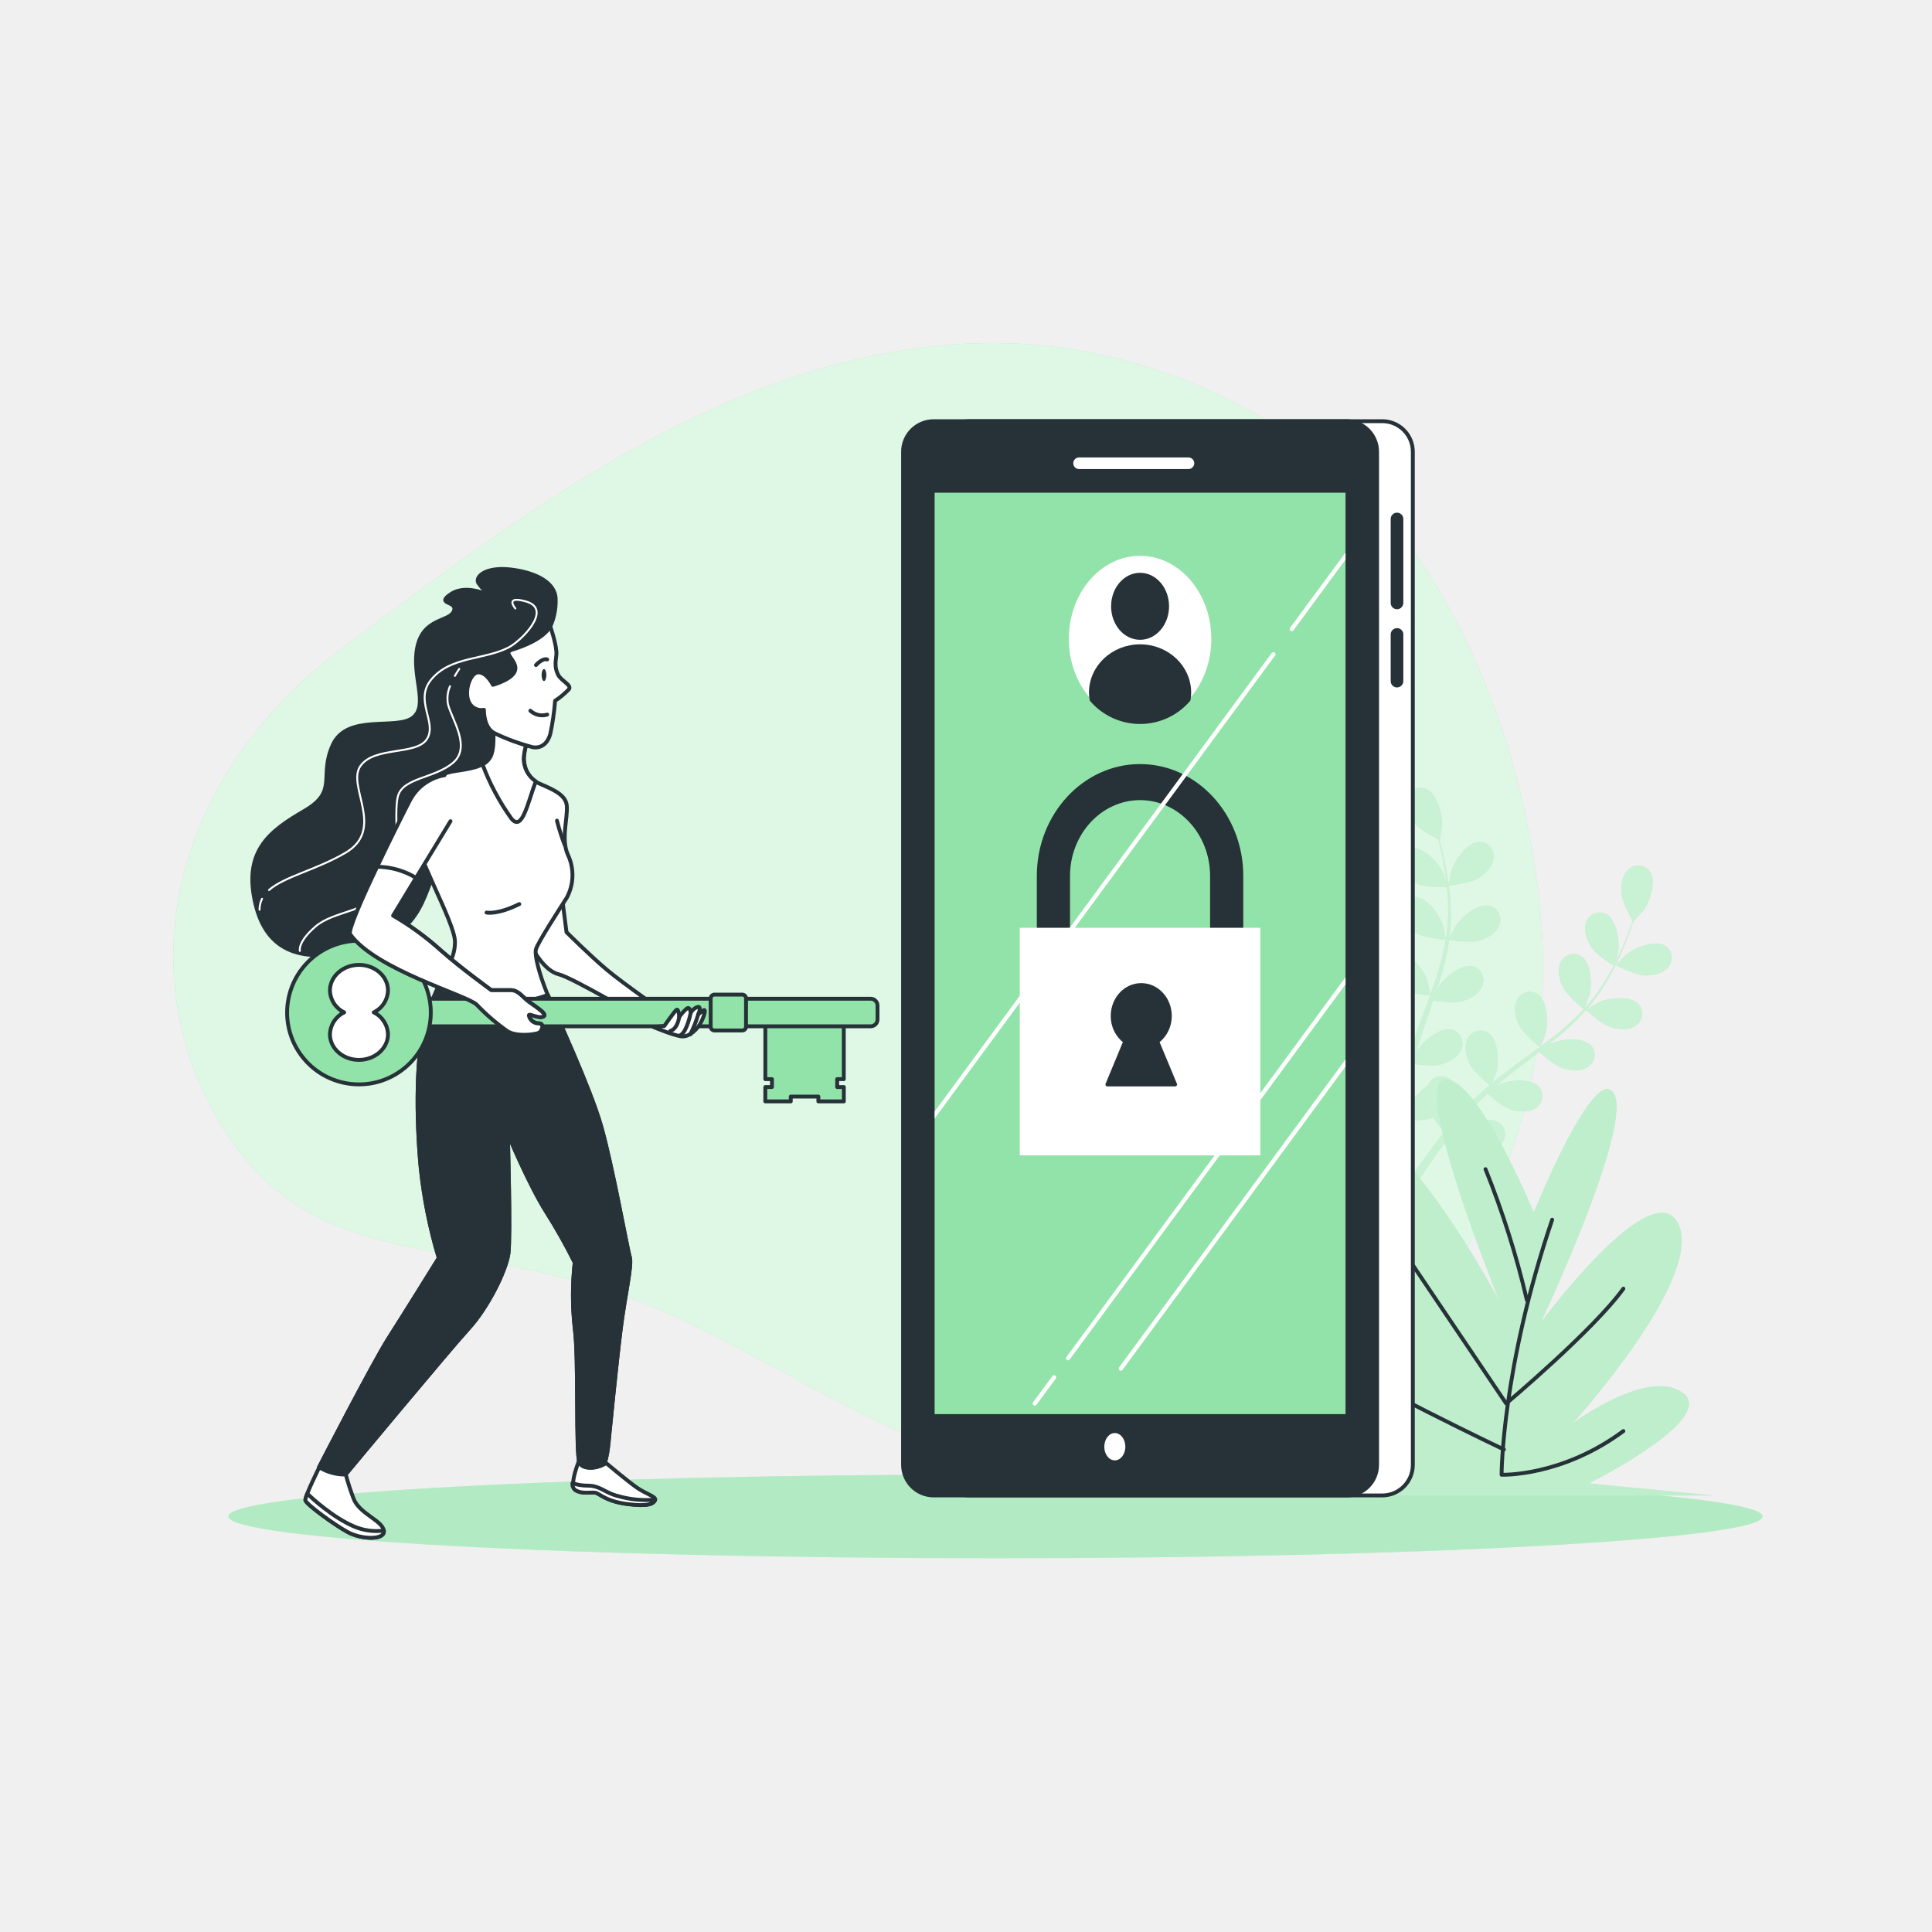
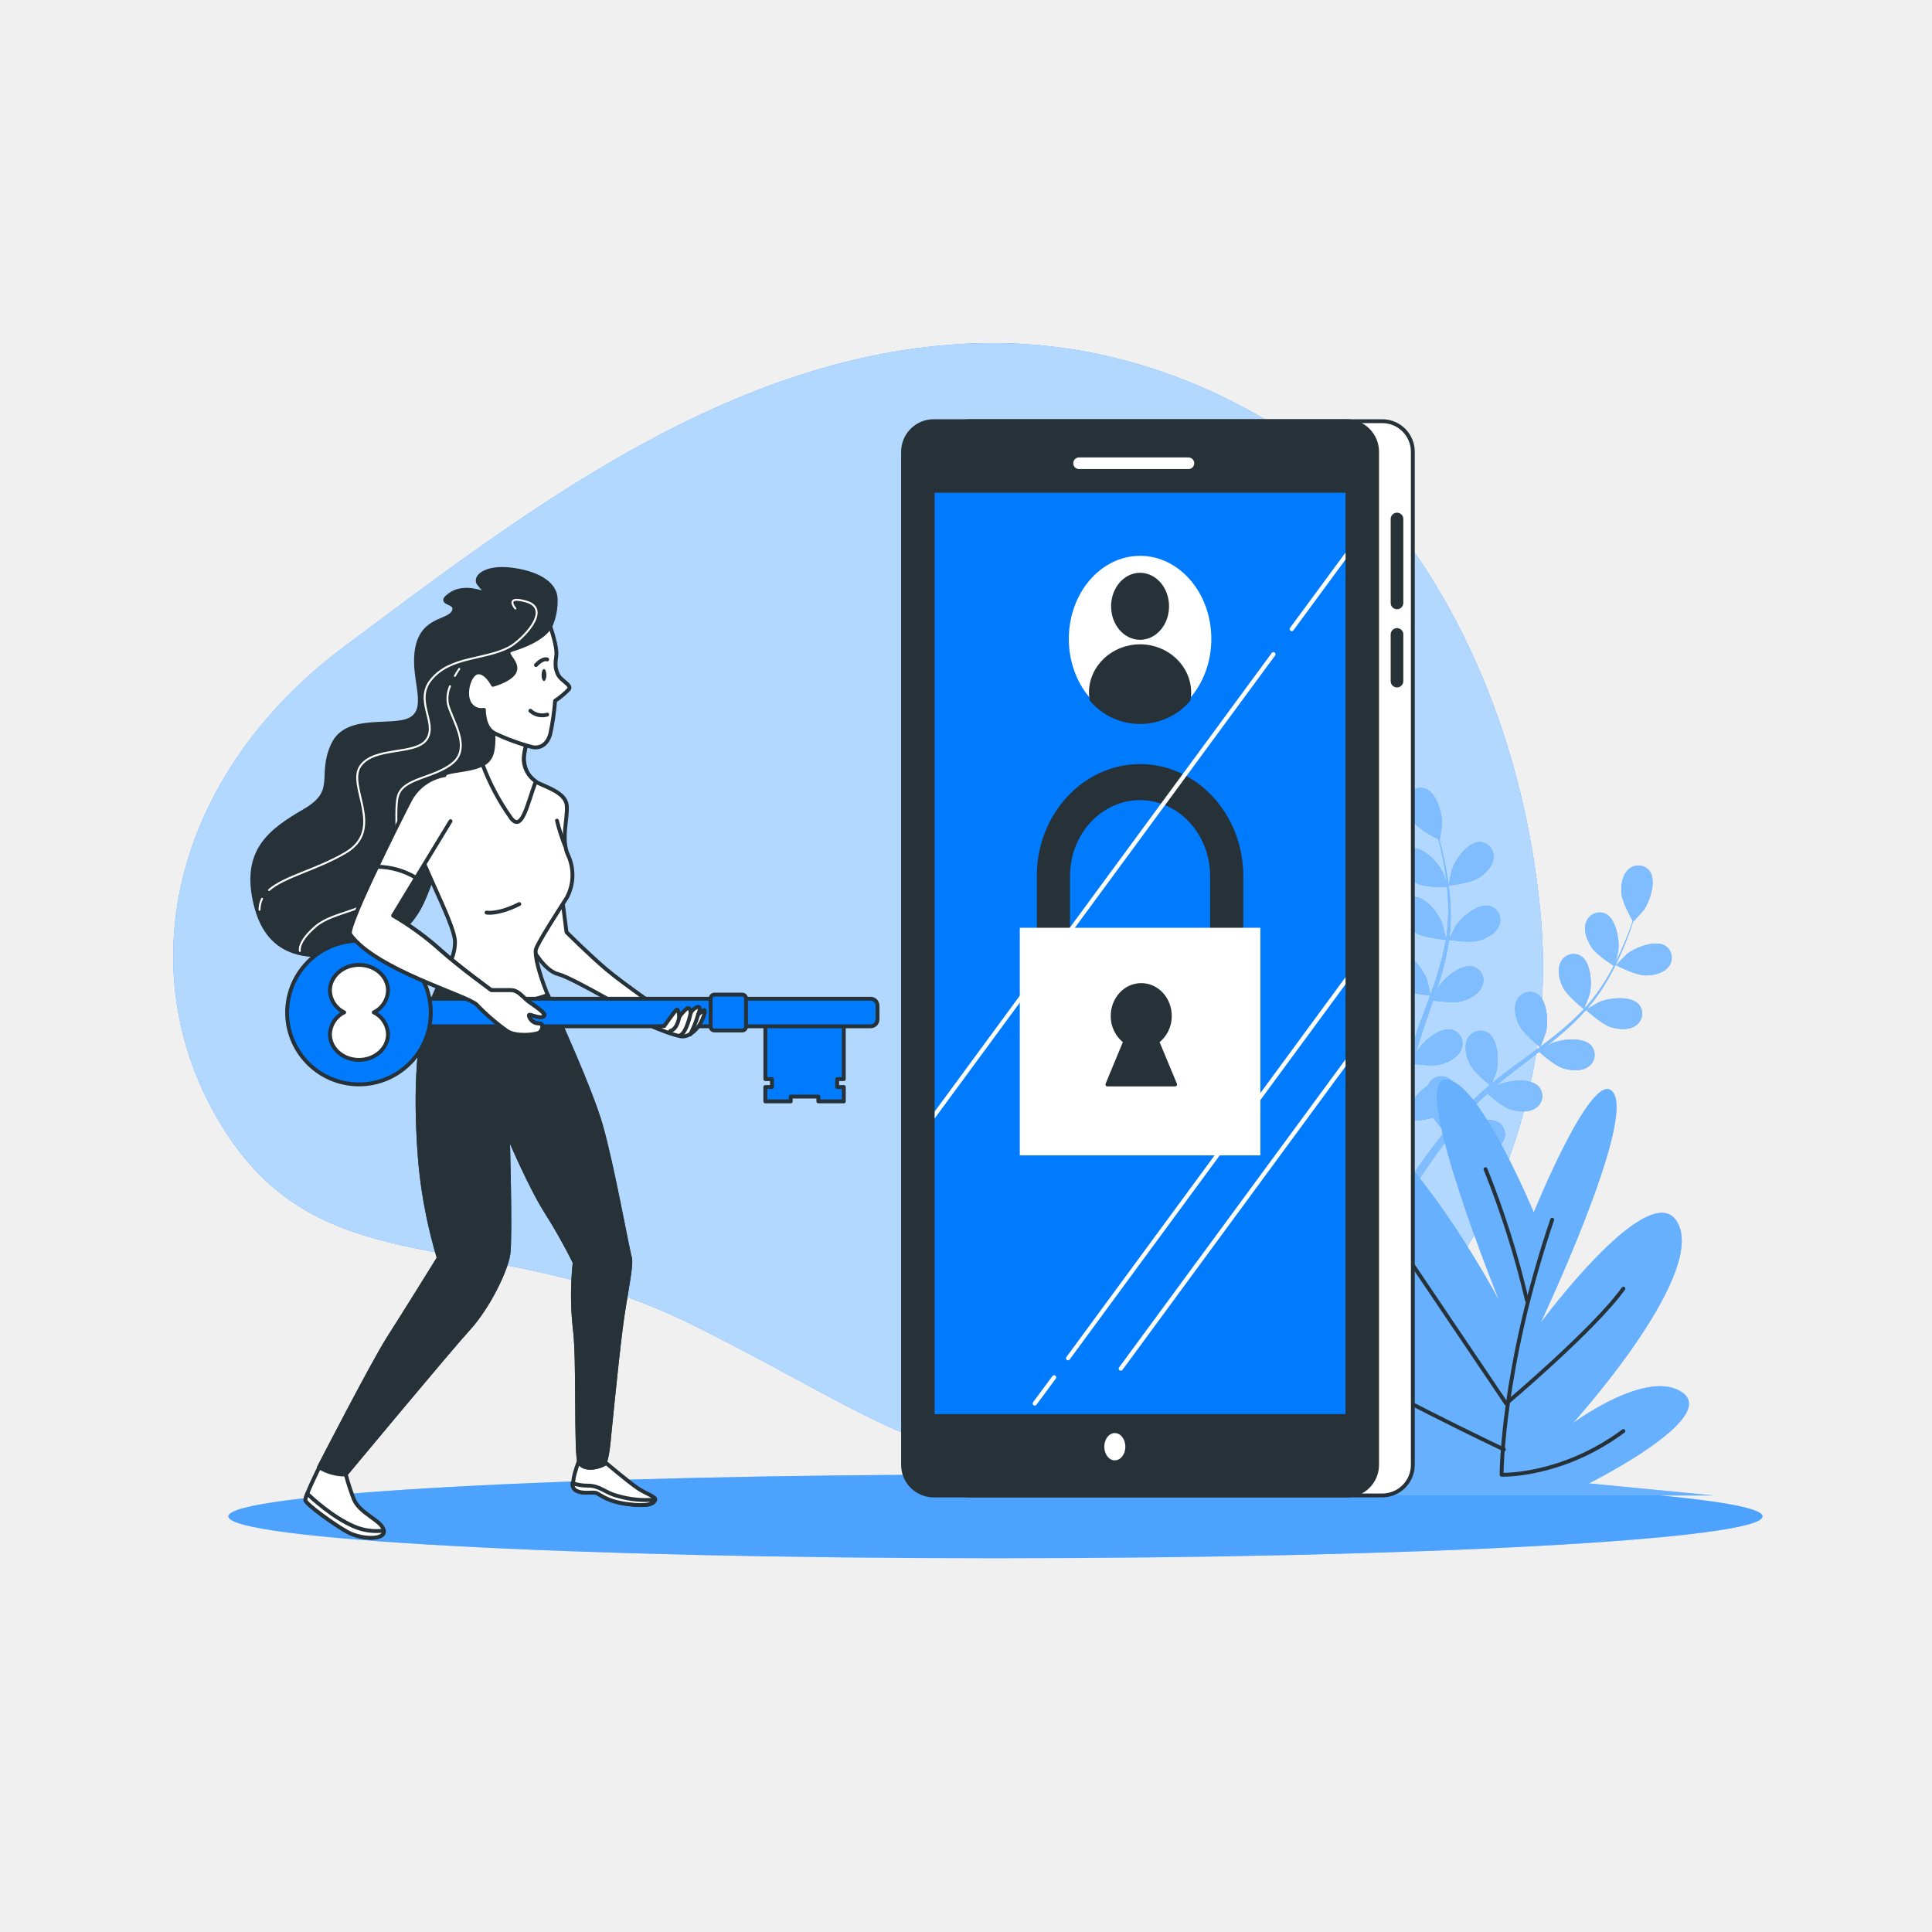
<svg xmlns="http://www.w3.org/2000/svg" viewBox="0 0 500 500">
-   <g id="freepik--background-simple--inject-64">
-     <path d="M356.39,130.86s-40.26-44.11-104-42S134.28,133.71,89.33,167.15s-57,85.38-30.87,125.93,67.77,23.48,120.78,49.8,63.08,41.27,122.13,34.87,104-71.86,97.3-141.59S356.39,130.86,356.39,130.86Z" style="fill:#92E3A9" />
+   <g id="freepik--background-simple--inject-254">
+     <path d="M356.39,130.86s-40.26-44.11-104-42S134.28,133.71,89.33,167.15s-57,85.38-30.87,125.93,67.77,23.48,120.78,49.8,63.08,41.27,122.13,34.87,104-71.86,97.3-141.59S356.39,130.86,356.39,130.86Z" style="fill:#017BFE" />
    <path d="M356.39,130.86s-40.26-44.11-104-42S134.28,133.71,89.33,167.15s-57,85.38-30.87,125.93,67.77,23.48,120.78,49.8,63.08,41.27,122.13,34.87,104-71.86,97.3-141.59S356.39,130.86,356.39,130.86Z" style="fill:#fff;opacity:0.7" />
  </g>
-   <g id="freepik--Floor--inject-64">
-     <ellipse cx="257.62" cy="392.44" rx="198.52" ry="10.83" style="fill:#92E3A9" />
+   <g id="freepik--Floor--inject-254">
+     <ellipse cx="257.62" cy="392.44" rx="198.52" ry="10.83" style="fill:#017BFE" />
    <ellipse cx="257.62" cy="392.44" rx="198.52" ry="10.83" style="fill:#fff;opacity:0.3" />
  </g>
-   <g id="freepik--Plants--inject-64">
-     <path d="M374.94,229.2c-.06,0,.69-3.73.77-4,.86-2.66,4.1-7.3,7.23-7.29a3.71,3.71,0,0,1,3.57,4.21c-.23,2.21-2.21,4.08-4,5.17C380.41,228.6,374.94,229.2,374.94,229.2Z" style="fill:#92E3A9" />
-     <path d="M368.87,204.09c2.95,1.06,4.42,6.52,4.32,9.32,0,.24-.56,4-.61,4l-.06,0c.23.86.48,1.79.73,2.8.44,1.88.92,4,1.29,6.36a65.81,65.81,0,0,1,.84,7.65,48.31,48.31,0,0,1-.29,8.6.3.3,0,0,0,0,.1c.39-.83,1.54-3.13,1.65-3.3,1.54-2.34,5.88-6,8.91-5.12a3.71,3.71,0,0,1,2.32,5c-.8,2.06-3.2,3.35-5.21,3.92-2.27.65-7.33-.12-7.73-.18a64.94,64.94,0,0,1-1.86,8.56q-.7,2.46-1.52,4.92c.35-.71.68-1.34.73-1.43,1.54-2.34,5.88-6,8.91-5.13a3.7,3.7,0,0,1,2.32,5c-.8,2.07-3.2,3.35-5.21,3.93s-6.37,0-7.51-.15c-.21.62-.42,1.25-.64,1.87-1,3-2.08,6-3,8.94-.33,1-.62,2.08-.91,3.12.32-.63.59-1.16.64-1.23,1.53-2.34,5.88-6,8.9-5.13a3.72,3.72,0,0,1,2.33,5c-.8,2.06-3.21,3.35-5.22,3.92s-5.94.07-7.3-.12c-.27,1.08-.53,2.15-.74,3.2-.13.72-.3,1.41-.39,2.14s-.2,1.44-.3,2.14c-.14,1.37-.3,2.79-.4,4.13-.08.93-.14,1.82-.2,2.71.31-1,1-3.06,1.05-3.23a14.5,14.5,0,0,1,4.8-5.46,3.85,3.85,0,0,1,.41-.71,3.71,3.71,0,0,1,5.45-.86c2.38,2,1.78,7.68.69,10.26-.06.15-.95,1.72-1.52,2.7.43-.52.83-1,1.28-1.58.87-1.06,1.77-2.1,2.73-3.22l1.47-1.59c.48-.55,1.06-1.06,1.59-1.59,1.25-1.21,2.58-2.38,3.95-3.53-.94-.76-4.21-3.53-5.15-5.41s-1.61-4.51-.63-6.49a3.71,3.71,0,0,1,5.27-1.67c2.65,1.66,2.92,7.31,2.23,10,0,.17-.76,2.06-1.17,3.09.83-.68,1.65-1.37,2.51-2,2.48-1.92,5.05-3.78,7.6-5.65l2.33-1.73c-.33-.27-4.29-3.47-5.35-5.57-.93-1.87-1.61-4.51-.63-6.5a3.72,3.72,0,0,1,5.27-1.67c2.65,1.67,2.92,7.32,2.23,10-.05.21-1.08,2.93-1.38,3.61,1.71-1.28,3.4-2.56,5-3.89a64.73,64.73,0,0,0,6.2-5.78c-.15-.12-4.3-3.44-5.38-5.6-.94-1.87-1.61-4.51-.63-6.49a3.7,3.7,0,0,1,5.26-1.67c2.66,1.66,2.93,7.31,2.24,10-.05.17-.83,2.25-1.23,3.23l.16.09a47.88,47.88,0,0,0,5.09-6.84c.83-1.32,1.56-2.63,2.24-3.93-.84-.54-4.63-3-5.82-4.88s-2.09-4.3-1.34-6.38a3.71,3.71,0,0,1,5-2.24c2.83,1.36,3.71,6.95,3.32,9.72,0,.15-.4,1.66-.69,2.76.29-.59.61-1.19.88-1.76,1-2.14,1.85-4.16,2.55-6,.4-1,.73-2,1-2.83-.55-1-2.69-4.85-2.9-7s.13-4.79,1.76-6.29a3.71,3.71,0,0,1,5.51.35c1.88,2.51.09,7.87-1.53,10.16-.14.19-2.69,3-2.72,3l0-.06c-.28.85-.58,1.76-.94,2.74-.66,1.81-1.44,3.86-2.42,6a66.87,66.87,0,0,1-3.53,6.84,48.53,48.53,0,0,1-5,7l-.07.08c.78-.49,3-1.76,3.19-1.84,2.58-1.1,8.2-1.73,10.26.64a3.72,3.72,0,0,1-.82,5.46c-1.81,1.28-4.53,1-6.52.39-2.25-.71-6-4.14-6.35-4.41a64.86,64.86,0,0,1-6.27,6.11c-1.3,1.12-2.63,2.2-4,3.26.69-.39,1.31-.74,1.4-.78,2.57-1.1,8.19-1.73,10.25.64a3.71,3.71,0,0,1-.82,5.46c-1.8,1.28-4.52,1-6.51.39s-5.32-3.49-6.18-4.26l-1.57,1.21c-2.52,1.93-5,3.84-7.45,5.79-.85.69-1.66,1.4-2.48,2.1.62-.35,1.13-.64,1.22-.67,2.57-1.11,8.19-1.73,10.25.63a3.7,3.7,0,0,1-.82,5.46c-1.81,1.28-4.52,1-6.51.4s-5-3.22-6-4.13c-.81.75-1.63,1.49-2.38,2.26-.51.53-1,1-1.5,1.57s-1,1.08-1.44,1.62c-.87,1.06-1.78,2.16-2.61,3.22-.58.73-1.12,1.44-1.66,2.15.83-.69,2.51-2,2.66-2.11,2.37-1.48,7.83-2.95,10.23-.93a3.72,3.72,0,0,1,0,5.53c-1.59,1.53-4.31,1.7-6.37,1.38-2.28-.36-6.4-3-6.91-3.38-.9,1.18-1.76,2.34-2.56,3.45-2.77,3.83-4.93,7.12-6.41,9.45l-.15.23-1.92-.93c.1-.15.2-.29.3-.45,1.55-2.32,3.81-5.6,6.69-9.41.91-1.2,1.9-2.47,2.93-3.77a40,40,0,0,1-3-3.68c-2.21.86-6.8.9-7.39.9-.09,1.48-.17,2.92-.23,4.28-.2,4.73-.18,8.67-.13,11.42v.33l-2.11-1c0-2.73.11-6.44.39-10.81.09-1.51.22-3.12.37-4.76-.59-.15-5.36-1.38-7.16-2.82-1.63-1.3-3.35-3.42-3.29-5.63a3.7,3.7,0,0,1,4.08-3.72c3.11.4,5.71,5.42,6.23,8.17,0,.16.16,2,.22,3.1.07-.68.12-1.33.19-2,.14-1.37.32-2.74.51-4.21.11-.7.23-1.41.34-2.13s.3-1.46.45-2.2c.38-1.7.84-3.41,1.35-5.12-1.2-.13-5.45-.63-7.28-1.67s-3.83-2.88-4.1-5.07a3.7,3.7,0,0,1,3.47-4.3c3.13-.08,6.47,4.49,7.39,7.13.06.17.51,2.14.73,3.23.32-1,.62-2.06,1-3.08,1-3,2.13-5.94,3.23-8.91.34-.91.66-1.82,1-2.72-.43,0-5.5-.53-7.54-1.7-1.81-1-3.83-2.88-4.11-5.07a3.72,3.72,0,0,1,3.47-4.3c3.14-.08,6.48,4.49,7.4,7.13.07.2.71,3,.84,3.77.72-2,1.43-4,2-6a64.85,64.85,0,0,0,2-8.24c-.2,0-5.5-.5-7.58-1.7-1.82-1-3.84-2.88-4.11-5.07a3.72,3.72,0,0,1,3.47-4.3c3.13-.07,6.47,4.49,7.39,7.13.06.18.55,2.34.76,3.37h.18a47.86,47.86,0,0,0,.48-8.51c0-1.57-.15-3.06-.3-4.52-1,0-5.54,0-7.54-.86s-4.13-2.44-4.65-4.59a3.71,3.71,0,0,1,3-4.65c3.11-.42,6.93,3.75,8.14,6.28.06.14.58,1.61.93,2.68-.07-.65-.14-1.33-.23-1.95-.31-2.35-.75-4.49-1.15-6.37-.24-1.07-.47-2-.7-2.93-1-.5-4.92-2.56-6.27-4.23s-2.53-4.06-2-6.21A3.71,3.71,0,0,1,368.87,204.09Z" style="fill:#92E3A9" />
-     <path d="M425.55,252.42c-2.45-.1-7.35-2.61-7.35-2.62s2.63-2.72,2.82-2.87c2.19-1.75,7.45-3.83,10.06-2.1a3.72,3.72,0,0,1,.65,5.49C430.33,252,427.64,252.5,425.55,252.42Z" style="fill:#92E3A9" />
+   <g id="freepik--Plants--inject-254">
+     <path d="M374.94,229.2c-.06,0,.69-3.73.77-4,.86-2.66,4.1-7.3,7.23-7.29a3.71,3.71,0,0,1,3.57,4.21c-.23,2.21-2.21,4.08-4,5.17C380.41,228.6,374.94,229.2,374.94,229.2Z" style="fill:#017BFE" />
+     <path d="M368.87,204.09c2.95,1.06,4.42,6.52,4.32,9.32,0,.24-.56,4-.61,4l-.06,0c.23.86.48,1.79.73,2.8.44,1.88.92,4,1.29,6.36a65.81,65.81,0,0,1,.84,7.65,48.31,48.31,0,0,1-.29,8.6.3.3,0,0,0,0,.1c.39-.83,1.54-3.13,1.65-3.3,1.54-2.34,5.88-6,8.91-5.12a3.71,3.71,0,0,1,2.32,5c-.8,2.06-3.2,3.35-5.21,3.92-2.27.65-7.33-.12-7.73-.18a64.94,64.94,0,0,1-1.86,8.56q-.7,2.46-1.52,4.92c.35-.71.68-1.34.73-1.43,1.54-2.34,5.88-6,8.91-5.13a3.7,3.7,0,0,1,2.32,5c-.8,2.07-3.2,3.35-5.21,3.93s-6.37,0-7.51-.15c-.21.62-.42,1.25-.64,1.87-1,3-2.08,6-3,8.94-.33,1-.62,2.08-.91,3.12.32-.63.59-1.16.64-1.23,1.53-2.34,5.88-6,8.9-5.13a3.72,3.72,0,0,1,2.33,5c-.8,2.06-3.21,3.35-5.22,3.92s-5.94.07-7.3-.12c-.27,1.08-.53,2.15-.74,3.2-.13.72-.3,1.41-.39,2.14s-.2,1.44-.3,2.14c-.14,1.37-.3,2.79-.4,4.13-.08.93-.14,1.82-.2,2.71.31-1,1-3.06,1.05-3.23a14.5,14.5,0,0,1,4.8-5.46,3.85,3.85,0,0,1,.41-.71,3.71,3.71,0,0,1,5.45-.86c2.38,2,1.78,7.68.69,10.26-.06.15-.95,1.72-1.52,2.7.43-.52.83-1,1.28-1.58.87-1.06,1.77-2.1,2.73-3.22l1.47-1.59c.48-.55,1.06-1.06,1.59-1.59,1.25-1.21,2.58-2.38,3.95-3.53-.94-.76-4.21-3.53-5.15-5.41s-1.61-4.51-.63-6.49a3.71,3.71,0,0,1,5.27-1.67c2.65,1.66,2.92,7.31,2.23,10,0,.17-.76,2.06-1.17,3.09.83-.68,1.65-1.37,2.51-2,2.48-1.92,5.05-3.78,7.6-5.65l2.33-1.73c-.33-.27-4.29-3.47-5.35-5.57-.93-1.87-1.61-4.51-.63-6.5a3.72,3.72,0,0,1,5.27-1.67c2.65,1.67,2.92,7.32,2.23,10-.05.21-1.08,2.93-1.38,3.61,1.71-1.28,3.4-2.56,5-3.89a64.73,64.73,0,0,0,6.2-5.78c-.15-.12-4.3-3.44-5.38-5.6-.94-1.87-1.61-4.51-.63-6.49a3.7,3.7,0,0,1,5.26-1.67c2.66,1.66,2.93,7.31,2.24,10-.05.17-.83,2.25-1.23,3.23l.16.09a47.88,47.88,0,0,0,5.09-6.84c.83-1.32,1.56-2.63,2.24-3.93-.84-.54-4.63-3-5.82-4.88s-2.09-4.3-1.34-6.38a3.71,3.71,0,0,1,5-2.24c2.83,1.36,3.71,6.95,3.32,9.72,0,.15-.4,1.66-.69,2.76.29-.59.61-1.19.88-1.76,1-2.14,1.85-4.16,2.55-6,.4-1,.73-2,1-2.83-.55-1-2.69-4.85-2.9-7s.13-4.79,1.76-6.29a3.71,3.71,0,0,1,5.51.35c1.88,2.51.09,7.87-1.53,10.16-.14.19-2.69,3-2.72,3l0-.06c-.28.85-.58,1.76-.94,2.74-.66,1.81-1.44,3.86-2.42,6a66.87,66.87,0,0,1-3.53,6.84,48.53,48.53,0,0,1-5,7l-.07.08c.78-.49,3-1.76,3.19-1.84,2.58-1.1,8.2-1.73,10.26.64a3.72,3.72,0,0,1-.82,5.46c-1.81,1.28-4.53,1-6.52.39-2.25-.71-6-4.14-6.35-4.41a64.86,64.86,0,0,1-6.27,6.11c-1.3,1.12-2.63,2.2-4,3.26.69-.39,1.31-.74,1.4-.78,2.57-1.1,8.19-1.73,10.25.64a3.71,3.71,0,0,1-.82,5.46c-1.8,1.28-4.52,1-6.51.39s-5.32-3.49-6.18-4.26l-1.57,1.21c-2.52,1.93-5,3.84-7.45,5.79-.85.69-1.66,1.4-2.48,2.1.62-.35,1.13-.64,1.22-.67,2.57-1.11,8.19-1.73,10.25.63a3.7,3.7,0,0,1-.82,5.46c-1.81,1.28-4.52,1-6.51.4s-5-3.22-6-4.13c-.81.75-1.63,1.49-2.38,2.26-.51.53-1,1-1.5,1.57s-1,1.08-1.44,1.62c-.87,1.06-1.78,2.16-2.61,3.22-.58.73-1.12,1.44-1.66,2.15.83-.69,2.51-2,2.66-2.11,2.37-1.48,7.83-2.95,10.23-.93a3.72,3.72,0,0,1,0,5.53c-1.59,1.53-4.31,1.7-6.37,1.38-2.28-.36-6.4-3-6.91-3.38-.9,1.18-1.76,2.34-2.56,3.45-2.77,3.83-4.93,7.12-6.41,9.45l-.15.23-1.92-.93c.1-.15.2-.29.3-.45,1.55-2.32,3.81-5.6,6.69-9.41.91-1.2,1.9-2.47,2.93-3.77a40,40,0,0,1-3-3.68c-2.21.86-6.8.9-7.39.9-.09,1.48-.17,2.92-.23,4.28-.2,4.73-.18,8.67-.13,11.42v.33l-2.11-1c0-2.73.11-6.44.39-10.81.09-1.51.22-3.12.37-4.76-.59-.15-5.36-1.38-7.16-2.82-1.63-1.3-3.35-3.42-3.29-5.63a3.7,3.7,0,0,1,4.08-3.72c3.11.4,5.71,5.42,6.23,8.17,0,.16.16,2,.22,3.1.07-.68.12-1.33.19-2,.14-1.37.32-2.74.51-4.21.11-.7.23-1.41.34-2.13s.3-1.46.45-2.2c.38-1.7.84-3.41,1.35-5.12-1.2-.13-5.45-.63-7.28-1.67s-3.83-2.88-4.1-5.07a3.7,3.7,0,0,1,3.47-4.3c3.13-.08,6.47,4.49,7.39,7.13.06.17.51,2.14.73,3.23.32-1,.62-2.06,1-3.08,1-3,2.13-5.94,3.23-8.91.34-.91.66-1.82,1-2.72-.43,0-5.5-.53-7.54-1.7-1.81-1-3.83-2.88-4.11-5.07a3.72,3.72,0,0,1,3.47-4.3c3.14-.08,6.48,4.49,7.4,7.13.07.2.71,3,.84,3.77.72-2,1.43-4,2-6a64.85,64.85,0,0,0,2-8.24c-.2,0-5.5-.5-7.58-1.7-1.82-1-3.84-2.88-4.11-5.07a3.72,3.72,0,0,1,3.47-4.3c3.13-.07,6.47,4.49,7.39,7.13.06.18.55,2.34.76,3.37h.18a47.86,47.86,0,0,0,.48-8.51c0-1.57-.15-3.06-.3-4.52-1,0-5.54,0-7.54-.86s-4.13-2.44-4.65-4.59a3.71,3.71,0,0,1,3-4.65c3.11-.42,6.93,3.75,8.14,6.28.06.14.58,1.61.93,2.68-.07-.65-.14-1.33-.23-1.95-.31-2.35-.75-4.49-1.15-6.37-.24-1.07-.47-2-.7-2.93-1-.5-4.92-2.56-6.27-4.23s-2.53-4.06-2-6.21A3.71,3.71,0,0,1,368.87,204.09Z" style="fill:#017BFE" />
+     <path d="M425.55,252.42c-2.45-.1-7.35-2.61-7.35-2.62s2.63-2.72,2.82-2.87c2.19-1.75,7.45-3.83,10.06-2.1a3.72,3.72,0,0,1,.65,5.49C430.33,252,427.64,252.5,425.55,252.42Z" style="fill:#017BFE" />
    <g style="opacity:0.5">
      <path d="M374.94,229.2c-.06,0,.69-3.73.77-4,.86-2.66,4.1-7.3,7.23-7.29a3.71,3.71,0,0,1,3.57,4.21c-.23,2.21-2.21,4.08-4,5.17C380.41,228.6,374.94,229.2,374.94,229.2Z" style="fill:#fff" />
      <path d="M368.87,204.09c2.95,1.06,4.42,6.52,4.32,9.32,0,.24-.56,4-.61,4l-.06,0c.23.86.48,1.79.73,2.8.44,1.88.92,4,1.29,6.36a65.81,65.81,0,0,1,.84,7.65,48.31,48.31,0,0,1-.29,8.6.3.3,0,0,0,0,.1c.39-.83,1.54-3.13,1.65-3.3,1.54-2.34,5.88-6,8.91-5.12a3.71,3.71,0,0,1,2.32,5c-.8,2.06-3.2,3.35-5.21,3.92-2.27.65-7.33-.12-7.73-.18a64.94,64.94,0,0,1-1.86,8.56q-.7,2.46-1.52,4.92c.35-.71.68-1.34.73-1.43,1.54-2.34,5.88-6,8.91-5.13a3.7,3.7,0,0,1,2.32,5c-.8,2.07-3.2,3.35-5.21,3.93s-6.37,0-7.51-.15c-.21.62-.42,1.25-.64,1.87-1,3-2.08,6-3,8.94-.33,1-.62,2.08-.91,3.12.32-.63.59-1.16.64-1.23,1.53-2.34,5.88-6,8.9-5.13a3.72,3.72,0,0,1,2.33,5c-.8,2.06-3.21,3.35-5.22,3.92s-5.94.07-7.3-.12c-.27,1.08-.53,2.15-.74,3.2-.13.72-.3,1.41-.39,2.14s-.2,1.44-.3,2.14c-.14,1.37-.3,2.79-.4,4.13-.08.93-.14,1.82-.2,2.71.31-1,1-3.06,1.05-3.23a14.5,14.5,0,0,1,4.8-5.46,3.85,3.85,0,0,1,.41-.71,3.71,3.71,0,0,1,5.45-.86c2.38,2,1.78,7.68.69,10.26-.06.15-.95,1.72-1.52,2.7.43-.52.83-1,1.28-1.58.87-1.06,1.77-2.1,2.73-3.22l1.47-1.59c.48-.55,1.06-1.06,1.59-1.59,1.25-1.21,2.58-2.38,3.95-3.53-.94-.76-4.21-3.53-5.15-5.41s-1.61-4.51-.63-6.49a3.71,3.71,0,0,1,5.27-1.67c2.65,1.66,2.92,7.31,2.23,10,0,.17-.76,2.06-1.17,3.09.83-.68,1.65-1.37,2.51-2,2.48-1.92,5.05-3.78,7.6-5.65l2.33-1.73c-.33-.27-4.29-3.47-5.35-5.57-.93-1.87-1.61-4.51-.63-6.5a3.72,3.72,0,0,1,5.27-1.67c2.65,1.67,2.92,7.32,2.23,10-.05.21-1.08,2.93-1.38,3.61,1.71-1.28,3.4-2.56,5-3.89a64.73,64.73,0,0,0,6.2-5.78c-.15-.12-4.3-3.44-5.38-5.6-.94-1.87-1.61-4.51-.63-6.49a3.7,3.7,0,0,1,5.26-1.67c2.66,1.66,2.93,7.31,2.24,10-.05.17-.83,2.25-1.23,3.23l.16.09a47.88,47.88,0,0,0,5.09-6.84c.83-1.32,1.56-2.63,2.24-3.93-.84-.54-4.63-3-5.82-4.88s-2.09-4.3-1.34-6.38a3.71,3.71,0,0,1,5-2.24c2.83,1.36,3.71,6.95,3.32,9.72,0,.15-.4,1.66-.69,2.76.29-.59.61-1.19.88-1.76,1-2.14,1.85-4.16,2.55-6,.4-1,.73-2,1-2.83-.55-1-2.69-4.85-2.9-7s.13-4.79,1.76-6.29a3.71,3.71,0,0,1,5.51.35c1.88,2.51.09,7.87-1.53,10.16-.14.19-2.69,3-2.72,3l0-.06c-.28.85-.58,1.76-.94,2.74-.66,1.81-1.44,3.86-2.42,6a66.87,66.87,0,0,1-3.53,6.84,48.53,48.53,0,0,1-5,7l-.07.08c.78-.49,3-1.76,3.19-1.84,2.58-1.1,8.2-1.73,10.26.64a3.72,3.72,0,0,1-.82,5.46c-1.81,1.28-4.53,1-6.52.39-2.25-.71-6-4.14-6.35-4.41a64.86,64.86,0,0,1-6.27,6.11c-1.3,1.12-2.63,2.2-4,3.26.69-.39,1.31-.74,1.4-.78,2.57-1.1,8.19-1.73,10.25.64a3.71,3.71,0,0,1-.82,5.46c-1.8,1.28-4.52,1-6.51.39s-5.32-3.49-6.18-4.26l-1.57,1.21c-2.52,1.93-5,3.84-7.45,5.79-.85.69-1.66,1.4-2.48,2.1.62-.35,1.13-.64,1.22-.67,2.57-1.11,8.19-1.73,10.25.63a3.7,3.7,0,0,1-.82,5.46c-1.81,1.28-4.52,1-6.51.4s-5-3.22-6-4.13c-.81.75-1.63,1.49-2.38,2.26-.51.53-1,1-1.5,1.57s-1,1.08-1.44,1.62c-.87,1.06-1.78,2.16-2.61,3.22-.58.73-1.12,1.44-1.66,2.15.83-.69,2.51-2,2.66-2.11,2.37-1.48,7.83-2.95,10.23-.93a3.72,3.72,0,0,1,0,5.53c-1.59,1.53-4.31,1.7-6.37,1.38-2.28-.36-6.4-3-6.91-3.38-.9,1.18-1.76,2.34-2.56,3.45-2.77,3.83-4.93,7.12-6.41,9.45l-.15.23-1.92-.93c.1-.15.2-.29.3-.45,1.55-2.32,3.81-5.6,6.69-9.41.91-1.2,1.9-2.47,2.93-3.77a40,40,0,0,1-3-3.68c-2.21.86-6.8.9-7.39.9-.09,1.48-.17,2.92-.23,4.28-.2,4.73-.18,8.67-.13,11.42v.33l-2.11-1c0-2.73.11-6.44.39-10.81.09-1.51.22-3.12.37-4.76-.59-.15-5.36-1.38-7.16-2.82-1.63-1.3-3.35-3.42-3.29-5.63a3.7,3.7,0,0,1,4.08-3.72c3.11.4,5.71,5.42,6.23,8.17,0,.16.16,2,.22,3.1.07-.68.12-1.33.19-2,.14-1.37.32-2.74.51-4.21.11-.7.23-1.41.34-2.13s.3-1.46.45-2.2c.38-1.7.84-3.41,1.35-5.12-1.2-.13-5.45-.63-7.28-1.67s-3.83-2.88-4.1-5.07a3.7,3.7,0,0,1,3.47-4.3c3.13-.08,6.47,4.49,7.39,7.13.06.17.51,2.14.73,3.23.32-1,.62-2.06,1-3.08,1-3,2.13-5.94,3.23-8.91.34-.91.66-1.82,1-2.72-.43,0-5.5-.53-7.54-1.7-1.81-1-3.83-2.88-4.11-5.07a3.72,3.72,0,0,1,3.47-4.3c3.14-.08,6.48,4.49,7.4,7.13.07.2.71,3,.84,3.77.72-2,1.43-4,2-6a64.85,64.85,0,0,0,2-8.24c-.2,0-5.5-.5-7.58-1.7-1.82-1-3.84-2.88-4.11-5.07a3.72,3.72,0,0,1,3.47-4.3c3.13-.07,6.47,4.49,7.39,7.13.06.18.55,2.34.76,3.37h.18a47.86,47.86,0,0,0,.48-8.51c0-1.57-.15-3.06-.3-4.52-1,0-5.54,0-7.54-.86s-4.13-2.44-4.65-4.59a3.71,3.71,0,0,1,3-4.65c3.11-.42,6.93,3.75,8.14,6.28.06.14.58,1.61.93,2.68-.07-.65-.14-1.33-.23-1.95-.31-2.35-.75-4.49-1.15-6.37-.24-1.07-.47-2-.7-2.93-1-.5-4.92-2.56-6.27-4.23s-2.53-4.06-2-6.21A3.71,3.71,0,0,1,368.87,204.09Z" style="fill:#fff" />
      <path d="M425.55,252.42c-2.45-.1-7.35-2.61-7.35-2.62s2.63-2.72,2.82-2.87c2.19-1.75,7.45-3.83,10.06-2.1a3.72,3.72,0,0,1,.65,5.49C430.33,252,427.64,252.5,425.55,252.42Z" style="fill:#fff" />
    </g>
-     <path d="M396.94,313.78s-14.87-35.85-23.19-34.29S388,336.63,388,336.63s-26.16-49.35-44-49.35,6.54,54.55,29.13,72.73c0,0-35.67-38.44-56.48-30.13s41.62,47.27,41.62,47.27-36.27-11.43-32.11-2.6,15.46,10.39,15.46,10.39l-41,2.08H443.32l-32.11-3.12s33.3-16.62,24.38-23.37-28.54,7.79-28.54,7.79,33.89-37.4,27.35-51.43-35.68,25.46-35.68,25.46,23.79-50.39,19-59.22S396.94,313.78,396.94,313.78Z" style="fill:#92E3A9" />
+     <path d="M396.94,313.78s-14.87-35.85-23.19-34.29S388,336.63,388,336.63s-26.16-49.35-44-49.35,6.54,54.55,29.13,72.73c0,0-35.67-38.44-56.48-30.13s41.62,47.27,41.62,47.27-36.27-11.43-32.11-2.6,15.46,10.39,15.46,10.39l-41,2.08H443.32l-32.11-3.12s33.3-16.62,24.38-23.37-28.54,7.79-28.54,7.79,33.89-37.4,27.35-51.43-35.68,25.46-35.68,25.46,23.79-50.39,19-59.22S396.94,313.78,396.94,313.78Z" style="fill:#017BFE" />
    <path d="M396.94,313.78s-14.87-35.85-23.19-34.29S388,336.63,388,336.63s-26.16-49.35-44-49.35,6.54,54.55,29.13,72.73c0,0-35.67-38.44-56.48-30.13s41.62,47.27,41.62,47.27-36.27-11.43-32.11-2.6,15.46,10.39,15.46,10.39l-41,2.08H443.32l-32.11-3.12s33.3-16.62,24.38-23.37-28.54,7.79-28.54,7.79,33.89-37.4,27.35-51.43-35.68,25.46-35.68,25.46,23.79-50.39,19-59.22S396.94,313.78,396.94,313.78Z" style="fill:#fff;opacity:0.4" />
    <path d="M401.7,315.66c-13.09,38.65-13.09,66-13.09,66s15.46.59,31.52-11.3" style="fill:none;stroke:#263238;stroke-linecap:round;stroke-linejoin:round" />
    <path d="M395.16,336.48a232.51,232.51,0,0,0-10.71-33.9" style="fill:none;stroke:#263238;stroke-linecap:round;stroke-linejoin:round" />
    <path d="M356.51,313.88l33.29,49.35s22.6-19,30.33-29.73" style="fill:none;stroke:#263238;stroke-linecap:round;stroke-linejoin:round" />
    <path d="M389.21,375.13S354.13,358.48,339.86,349" style="fill:none;stroke:#263238;stroke-linecap:round;stroke-linejoin:round" />
  </g>
-   <g id="freepik--Device--inject-64">
+   <g id="freepik--Device--inject-254">
    <rect x="242.96" y="109" width="122.68" height="278.02" rx="7.92" style="fill:#fff;stroke:#263238;stroke-linecap:round;stroke-linejoin:round" />
    <path d="M361.54,157.67a1.63,1.63,0,0,1-1.63-1.63V134.19a1.64,1.64,0,0,1,3.27,0V156A1.64,1.64,0,0,1,361.54,157.67Z" style="fill:#263238" />
    <path d="M361.54,177.91a1.63,1.63,0,0,1-1.63-1.63V164.07a1.64,1.64,0,0,1,3.27,0v12.21A1.64,1.64,0,0,1,361.54,177.91Z" style="fill:#263238" />
    <rect x="233.71" y="109" width="122.68" height="278.02" rx="7.92" style="fill:#263238;stroke:#263238;stroke-linecap:round;stroke-linejoin:round" />
-     <rect x="241.88" y="127.51" width="106.34" height="238.46" style="fill:#92E3A9" />
+     <rect x="241.88" y="127.51" width="106.34" height="238.46" style="fill:#017BFE" />
    <line x1="279.26" y1="119.89" x2="307.57" y2="119.89" style="fill:none;stroke:#fff;stroke-linecap:round;stroke-linejoin:round;stroke-width:3px" />
    <path d="M291.24,374.41c0,1.95-1.22,3.53-2.73,3.53s-2.72-1.58-2.72-3.53,1.22-3.54,2.72-3.54S291.24,372.45,291.24,374.41Z" style="fill:#fff" />
    <ellipse cx="295.05" cy="165.35" rx="18.44" ry="21.5" style="fill:#fff" />
    <ellipse cx="295.05" cy="156.91" rx="7" ry="8.17" style="fill:#263238;stroke:#263238;stroke-linecap:round;stroke-linejoin:round" />
    <path d="M295.05,167.25c-7,0-12.73,5.37-12.73,12a11.14,11.14,0,0,0,.17,1.84,16.54,16.54,0,0,0,25.12,0,12.34,12.34,0,0,0,.16-1.84C307.77,172.62,302.07,167.25,295.05,167.25Z" style="fill:#263238;stroke:#263238;stroke-linecap:round;stroke-linejoin:round" />
    <path d="M317.47,259H272.63a4.48,4.48,0,0,1-4.3-4.65V226.67c0-15.95,12-28.93,26.72-28.93s26.71,13,26.71,28.93v27.66A4.48,4.48,0,0,1,317.47,259Zm-40.55-9.3h36.25v-23c0-10.82-8.13-19.63-18.12-19.63s-18.13,8.81-18.13,19.63Z" style="fill:#263238" />
    <rect x="263.92" y="240.11" width="62.26" height="58.9" style="fill:#fff" />
    <path d="M304.12,280.66l-4.62-11.11a8.19,8.19,0,0,0,3.25-6.62c0-4.43-3.31-8-7.4-8s-7.39,3.58-7.39,8a8.18,8.18,0,0,0,3.24,6.62l-4.61,11.11Z" style="fill:#263238;stroke:#263238;stroke-linecap:round;stroke-linejoin:round" />
    <path d="M276.08,351.94a.57.57,0,0,0,.33.11.52.52,0,0,0,.43-.23l71.38-97.09v-1.84L276,351.18A.54.54,0,0,0,276.08,351.94Z" style="fill:#fff" />
    <path d="M333.86,162.49a.54.54,0,0,0,.12.76.55.55,0,0,0,.76-.12l13.48-18.33V143Z" style="fill:#fff" />
    <path d="M241.88,289.46,330,169.63a.54.54,0,0,0-.88-.64l-87.2,118.63Z" style="fill:#fff" />
    <path d="M267.8,363.76a.57.57,0,0,0,.44-.22l5-6.76a.54.54,0,0,0-.12-.76.55.55,0,0,0-.76.12l-5,6.75a.54.54,0,0,0,.11.76A.51.51,0,0,0,267.8,363.76Z" style="fill:#fff" />
    <path d="M348.22,274.17l-58.6,79.71a.54.54,0,0,0,.44.86.53.53,0,0,0,.44-.22L348.22,276Z" style="fill:#fff" />
  </g>
-   <g id="freepik--Character--inject-64">
+   <g id="freepik--Character--inject-254">
    <path d="M142.41,162.14a15.89,15.89,0,0,0,1.4-7c0-4.47-5.41-7.06-11.77-7.77s-9.18,1.88-8.24,3.53a15.4,15.4,0,0,0,3.53,3.53s-6.36-3.53-10.6-.7,1.89,1.65.71,4.47-7.77,1.65-9.42,9.18,3.06,15.07-1.18,18.37-17-1.18-20.72,7.06,1.56,11.9-7.38,17.08-15.46,10.24-12.87,22.95S76.94,250,93.66,245.51s15.54-14.6,21-25,13.9-8.24,16.49-14.13-.71-12.95-.47-18.37,5.65-6.59,7.77-13S142.41,162.14,142.41,162.14Z" style="fill:#263238;stroke:#263238;stroke-linecap:round;stroke-linejoin:round" />
    <path d="M67.82,232.6a6.26,6.26,0,0,0-.65,2.85" style="fill:none;stroke:#fff;stroke-linecap:round;stroke-linejoin:round;stroke-width:0.5px" />
    <path d="M133.37,157.47s-2.94-3.4,2.72-1.82c7.13,2-1.24,10.25-4.46,11.91-6.46,3.31-15,2.25-20,8.27-4.54,5.44,1.59,11.11-1.13,15.42s-13.61,1.81-17.23,7,6.57,16.33-3.86,22.45c-7.54,4.43-15.8,6.13-19.79,9.64" style="fill:none;stroke:#fff;stroke-linecap:round;stroke-linejoin:round;stroke-width:0.5px" />
    <path d="M116.46,177.59a8.17,8.17,0,0,0-.54,4.59c.9,3.85,6.12,11.11,1.36,15.19S104.35,201.22,103,206s1.36,17.91-3.17,24-13.38,5.67-18.14,9.75-4.08,6.35-4.08,6.35" style="fill:none;stroke:#fff;stroke-linecap:round;stroke-linejoin:round;stroke-width:0.5px" />
    <path d="M118.86,173.11a19.93,19.93,0,0,0-1.14,1.81" style="fill:none;stroke:#fff;stroke-linecap:round;stroke-linejoin:round;stroke-width:0.5px" />
    <path d="M145.46,232.24l1.15,9s6,6,10.41,9.71,15.71,11.56,15.71,11.56L167,264.14s-18.73-11.1-22.43-12-6.47-6.24-7.62-7.86S142.45,230.62,145.46,232.24Z" style="fill:#fff;stroke:#263238;stroke-linecap:round;stroke-linejoin:round" />
    <path d="M156.9,378.67s5.66,4.78,8,6.38,5.07,2.32,4.64,3.19-1.6,1.74-7.11,1-7.1-2.61-8.12-2.9-3.48.44-5.36-.72,1.1-8.07,1.1-8.07A5.38,5.38,0,0,0,156.9,378.67Z" style="fill:#fff;stroke:#263238;stroke-linecap:round;stroke-linejoin:round" />
    <path d="M169.52,388.24a.74.74,0,0,0,0-.14,25.77,25.77,0,0,1-9.46-.89c-3.56-.84-4.61-2.73-8-2.73a11.62,11.62,0,0,1-3.91-.64,2.06,2.06,0,0,0,.71,1.79c1.88,1.16,4.35.43,5.36.72s2.61,2.18,8.12,2.9S169.08,389.11,169.52,388.24Z" style="fill:#fff;stroke:#263238;stroke-linecap:round;stroke-linejoin:round" />
    <path d="M127.27,185.4s1.09,7.34-.31,10.3-5.78,3.28-9.52,3.91-12.33,3.9-11.4,12.33,11.71,26.69,11.71,31.84-3.28,7.8-6.87,17.79-3.12,28.57-2,40.59a126.9,126.9,0,0,0,4.68,23.41s-9,14.52-13,20.76-18,33.41-18,33.41,0,.93,2.18,1.56a13.68,13.68,0,0,0,4.69.31s26.84-32.31,31.84-37.77,9.68-15,10.3-19.36-.15-31.06-.15-31.06,5.61,13.42,10,20.29a144.23,144.23,0,0,1,7.32,13,78.58,78.58,0,0,0,0,17c1.09,7.8.17,32.86,1.26,34.89s5.32,1.18,6.26.25,1.38-7,1.38-7,1.87-19,3-27.94,3-16.55,2.35-18.58-4.53-23.73-7.5-34-12-29.5-14-34.49-3.13-9.53-2.81-11.09,6.4-10.92,8-13.42a12.34,12.34,0,0,0,.31-11.08c-1.87-4.06,0-9.53-.31-12.8s-5.15-4.69-7.65-5.93-3.44-4.06-3.44-6.4A18,18,0,0,1,137,190.4S129.3,185.4,127.27,185.4Z" style="fill:#fff;stroke:#263238;stroke-linecap:round;stroke-linejoin:round" />
    <path d="M146.19,218.79a51.51,51.51,0,0,1-2.05-6.41" style="fill:none;stroke:#263238;stroke-linecap:round;stroke-linejoin:round" />
    <path d="M125.92,236.17s2.82.62,8.47-2.2" style="fill:none;stroke:#263238;stroke-linecap:round;stroke-linejoin:round" />
    <path d="M155.52,291.23c-2.83-9.84-11.22-27.81-13.73-33.74-12,4.5-23.22.66-28.49-1.82-.76,1.66-1.58,3.58-2.42,5.9-3.59,10-3.12,28.57-2,40.59a126.9,126.9,0,0,0,4.68,23.41s-9,14.52-13,20.76-18,33.41-18,33.41,0,.93,2.18,1.56a13.68,13.68,0,0,0,4.69.31s26.84-32.31,31.84-37.77,9.68-15,10.3-19.36-.15-31.06-.15-31.06,5.61,13.42,10,20.29a144.23,144.23,0,0,1,7.32,13,78.58,78.58,0,0,0,0,17c1.09,7.8.17,32.86,1.26,34.89s5.32,1.18,6.26.25,1.38-7,1.38-7,1.87-19,3-27.94,3-16.55,2.35-18.58S158.49,301.53,155.52,291.23Z" style="fill:#263238;stroke:#263238;stroke-linecap:round;stroke-linejoin:round" />
-     <polygon points="216.66 281.32 216.66 279.28 218.37 279.28 218.37 263.26 216.66 263.26 199.78 263.26 198.07 263.26 198.07 279.28 199.78 279.28 199.78 281.32 198.06 281.32 198.06 285.04 204.65 285.04 204.65 283.79 211.79 283.79 211.79 285.04 218.38 285.04 218.38 281.32 216.66 281.32" style="fill:#92E3A9;stroke:#263238;stroke-linecap:round;stroke-linejoin:round" />
-     <path d="M107.56,258.47H225.32a1.78,1.78,0,0,1,1.78,1.78v3.58a1.78,1.78,0,0,1-1.78,1.78H107.56a0,0,0,0,1,0,0v-7.15A0,0,0,0,1,107.56,258.47Z" style="fill:#92E3A9;stroke:#263238;stroke-linecap:round;stroke-linejoin:round" />
-     <rect x="183.92" y="257.4" width="9.15" height="9.29" rx="0.99" style="fill:#92E3A9;stroke:#263238;stroke-linecap:round;stroke-linejoin:round" />
-     <circle cx="92.9" cy="262.04" r="18.59" transform="translate(-180.71 311.38) rotate(-80.7)" style="fill:#92E3A9;stroke:#263238;stroke-linecap:round;stroke-linejoin:round" />
+     <polygon points="216.66 281.32 216.66 279.28 218.37 279.28 218.37 263.26 216.66 263.26 199.78 263.26 198.07 263.26 198.07 279.28 199.78 279.28 199.78 281.32 198.06 281.32 198.06 285.04 204.65 285.04 204.65 283.79 211.79 283.79 211.79 285.04 218.38 285.04 218.38 281.32 216.66 281.32" style="fill:#017BFE;stroke:#263238;stroke-linecap:round;stroke-linejoin:round" />
+     <path d="M107.56,258.47H225.32a1.78,1.78,0,0,1,1.78,1.78v3.58a1.78,1.78,0,0,1-1.78,1.78H107.56a0,0,0,0,1,0,0v-7.15A0,0,0,0,1,107.56,258.47Z" style="fill:#017BFE;stroke:#263238;stroke-linecap:round;stroke-linejoin:round" />
+     <rect x="183.92" y="257.4" width="9.15" height="9.29" rx="0.99" style="fill:#017BFE;stroke:#263238;stroke-linecap:round;stroke-linejoin:round" />
+     <circle cx="92.9" cy="262.04" r="18.59" transform="translate(-180.71 311.38) rotate(-80.7)" style="fill:#017BFE;stroke:#263238;stroke-linecap:round;stroke-linejoin:round" />
    <path d="M96.72,262a6.5,6.5,0,0,0,3.69-5.68c0-3.65-3.36-6.61-7.51-6.61s-7.51,3-7.51,6.61A6.48,6.48,0,0,0,89.08,262a6.51,6.51,0,0,0-3.69,5.69c0,3.65,3.36,6.61,7.51,6.61s7.51-3,7.51-6.61A6.53,6.53,0,0,0,96.72,262Z" style="fill:#fff;stroke:#263238;stroke-linecap:round;stroke-linejoin:round" />
    <path d="M169.06,265.77s5.82,2.46,7.62,2.46,3.88-1.81,4.91-4,1-3.23.39-2.71l-1.29,1s1-2.19-.13-1.93a3.16,3.16,0,0,0-1.81,1.55s-.13-1.94-1.16-1a11.84,11.84,0,0,0-1.81,2.07s-.13-2.45-.78-1.81-3.09,4.13-3.09,4.13Z" style="fill:#fff;stroke:#263238;stroke-linecap:round;stroke-linejoin:round" />
    <path d="M175.78,263.19s-.39,3.1-2.32,3.62" style="fill:#fff;stroke:#263238;stroke-linecap:round;stroke-linejoin:round" />
    <path d="M178.75,262.16s-1,4.9-2.58,5.68" style="fill:#fff;stroke:#263238;stroke-linecap:round;stroke-linejoin:round" />
    <path d="M180.69,262.54a27.87,27.87,0,0,1-2.07,5.17" style="fill:#fff;stroke:#263238;stroke-linecap:round;stroke-linejoin:round" />
    <path d="M138.66,202.22a7.1,7.1,0,0,1-3.12-6.2A18,18,0,0,1,137,190.4s-7.65-5-9.68-5c0,0,1.09,7.34-.31,10.3a4.7,4.7,0,0,1-2.13,2.12,59.62,59.62,0,0,0,7.45,14C135.14,215.35,136.51,207.91,138.66,202.22Z" style="fill:#fff;stroke:#263238;stroke-linecap:round;stroke-linejoin:round" />
    <path d="M115.05,200.62a12.49,12.49,0,0,0-9,6.59c-3.08,5.94-16.54,32.9-15.39,34.51,6.54,9.2,30.33,15.82,32.75,18.24a55,55,0,0,0,7.93,6.85c2.42,1.54,7.25.88,8.13.44s1.54-2.42,0-2.42a2.57,2.57,0,0,1-2.54-2c-.22-.88,2.42.88,3.74.22s-2.95-3.07-4.27-4.17-2.42-2.63-4.18-2.63-5.07,0-5.07,0-8.1-5.87-13-10.24a74.37,74.37,0,0,0-12.41-9.06l14.85-24.43" style="fill:#fff;stroke:#263238;stroke-linecap:round;stroke-linejoin:round" />
    <path d="M136.39,258.89c-1.32-1.1-2.42-2.63-4.18-2.63s-5.07,0-5.07,0-8.1-5.87-13-10.24a74.37,74.37,0,0,0-12.41-9.06l5.94-9.78a19.87,19.87,0,0,0-10.06-2.87c-4,8.34-7.59,16.58-7,17.45,6.54,9.2,30.33,15.82,32.75,18.24a55,55,0,0,0,7.93,6.85c2.42,1.54,7.25.88,8.13.44s1.54-2.42,0-2.42a2.57,2.57,0,0,1-2.54-2c-.22-.88,2.42.88,3.74.22S137.71,260,136.39,258.89Z" style="fill:#fff;stroke:#263238;stroke-linecap:round;stroke-linejoin:round" />
    <path d="M144.44,174.63c-.78-1.56-.78-2.81-.47-5s-1.56-7.5-1.56-7.5l0,0c-1.91,3.3-7.43,5.26-9.87,6-2.69.82,1.24,2.68.82,5.17s-5.79,3.93-5.79,3.93S126,174,123.82,174s-3.73,5-2.49,7.65a3.54,3.54,0,0,0,3.91,2.05s-.15,4.69,2.81,6.09a55,55,0,0,0,9.84,3.59c1.87.31,3.74-.62,4.52-3.43a64.2,64.2,0,0,0,1.25-8.59,20.09,20.09,0,0,0,3.59-3C148,177.28,145.22,176.19,144.44,174.63Z" style="fill:#fff;stroke:#263238;stroke-linecap:round;stroke-linejoin:round" />
    <path d="M141.4,174.7c0,.86-.28,1.55-.62,1.55s-.62-.69-.62-1.55.28-1.55.62-1.55S141.4,173.84,141.4,174.7Z" style="fill:#263238" />
    <path d="M138.71,172.12s1.66-1.87,2.9-1.45" style="fill:none;stroke:#263238;stroke-linecap:round;stroke-linejoin:round" />
    <path d="M141.61,184.94a4.5,4.5,0,0,1-4.35-1" style="fill:none;stroke:#263238;stroke-linecap:round;stroke-linejoin:round" />
    <path d="M82.63,379.74s-3.73,7.48-3.59,8.5,7.54,6.38,11,8.26,9.72,2.18,9.28-.43-6.38-4.35-7.83-8.27a63.38,63.38,0,0,1-2-6.19A12.82,12.82,0,0,1,82.63,379.74Z" style="fill:#fff;stroke:#263238;stroke-linecap:round;stroke-linejoin:round" />
    <path d="M99.34,396.11A14.61,14.61,0,0,1,91.51,395c-5.37-2.33-10.57-7.09-12-8.44a5.36,5.36,0,0,0-.48,1.71c.15,1,7.54,6.38,11,8.26S99.7,398.67,99.34,396.11Z" style="fill:#fff;stroke:#263238;stroke-linecap:round;stroke-linejoin:round" />
  </g>
</svg>
